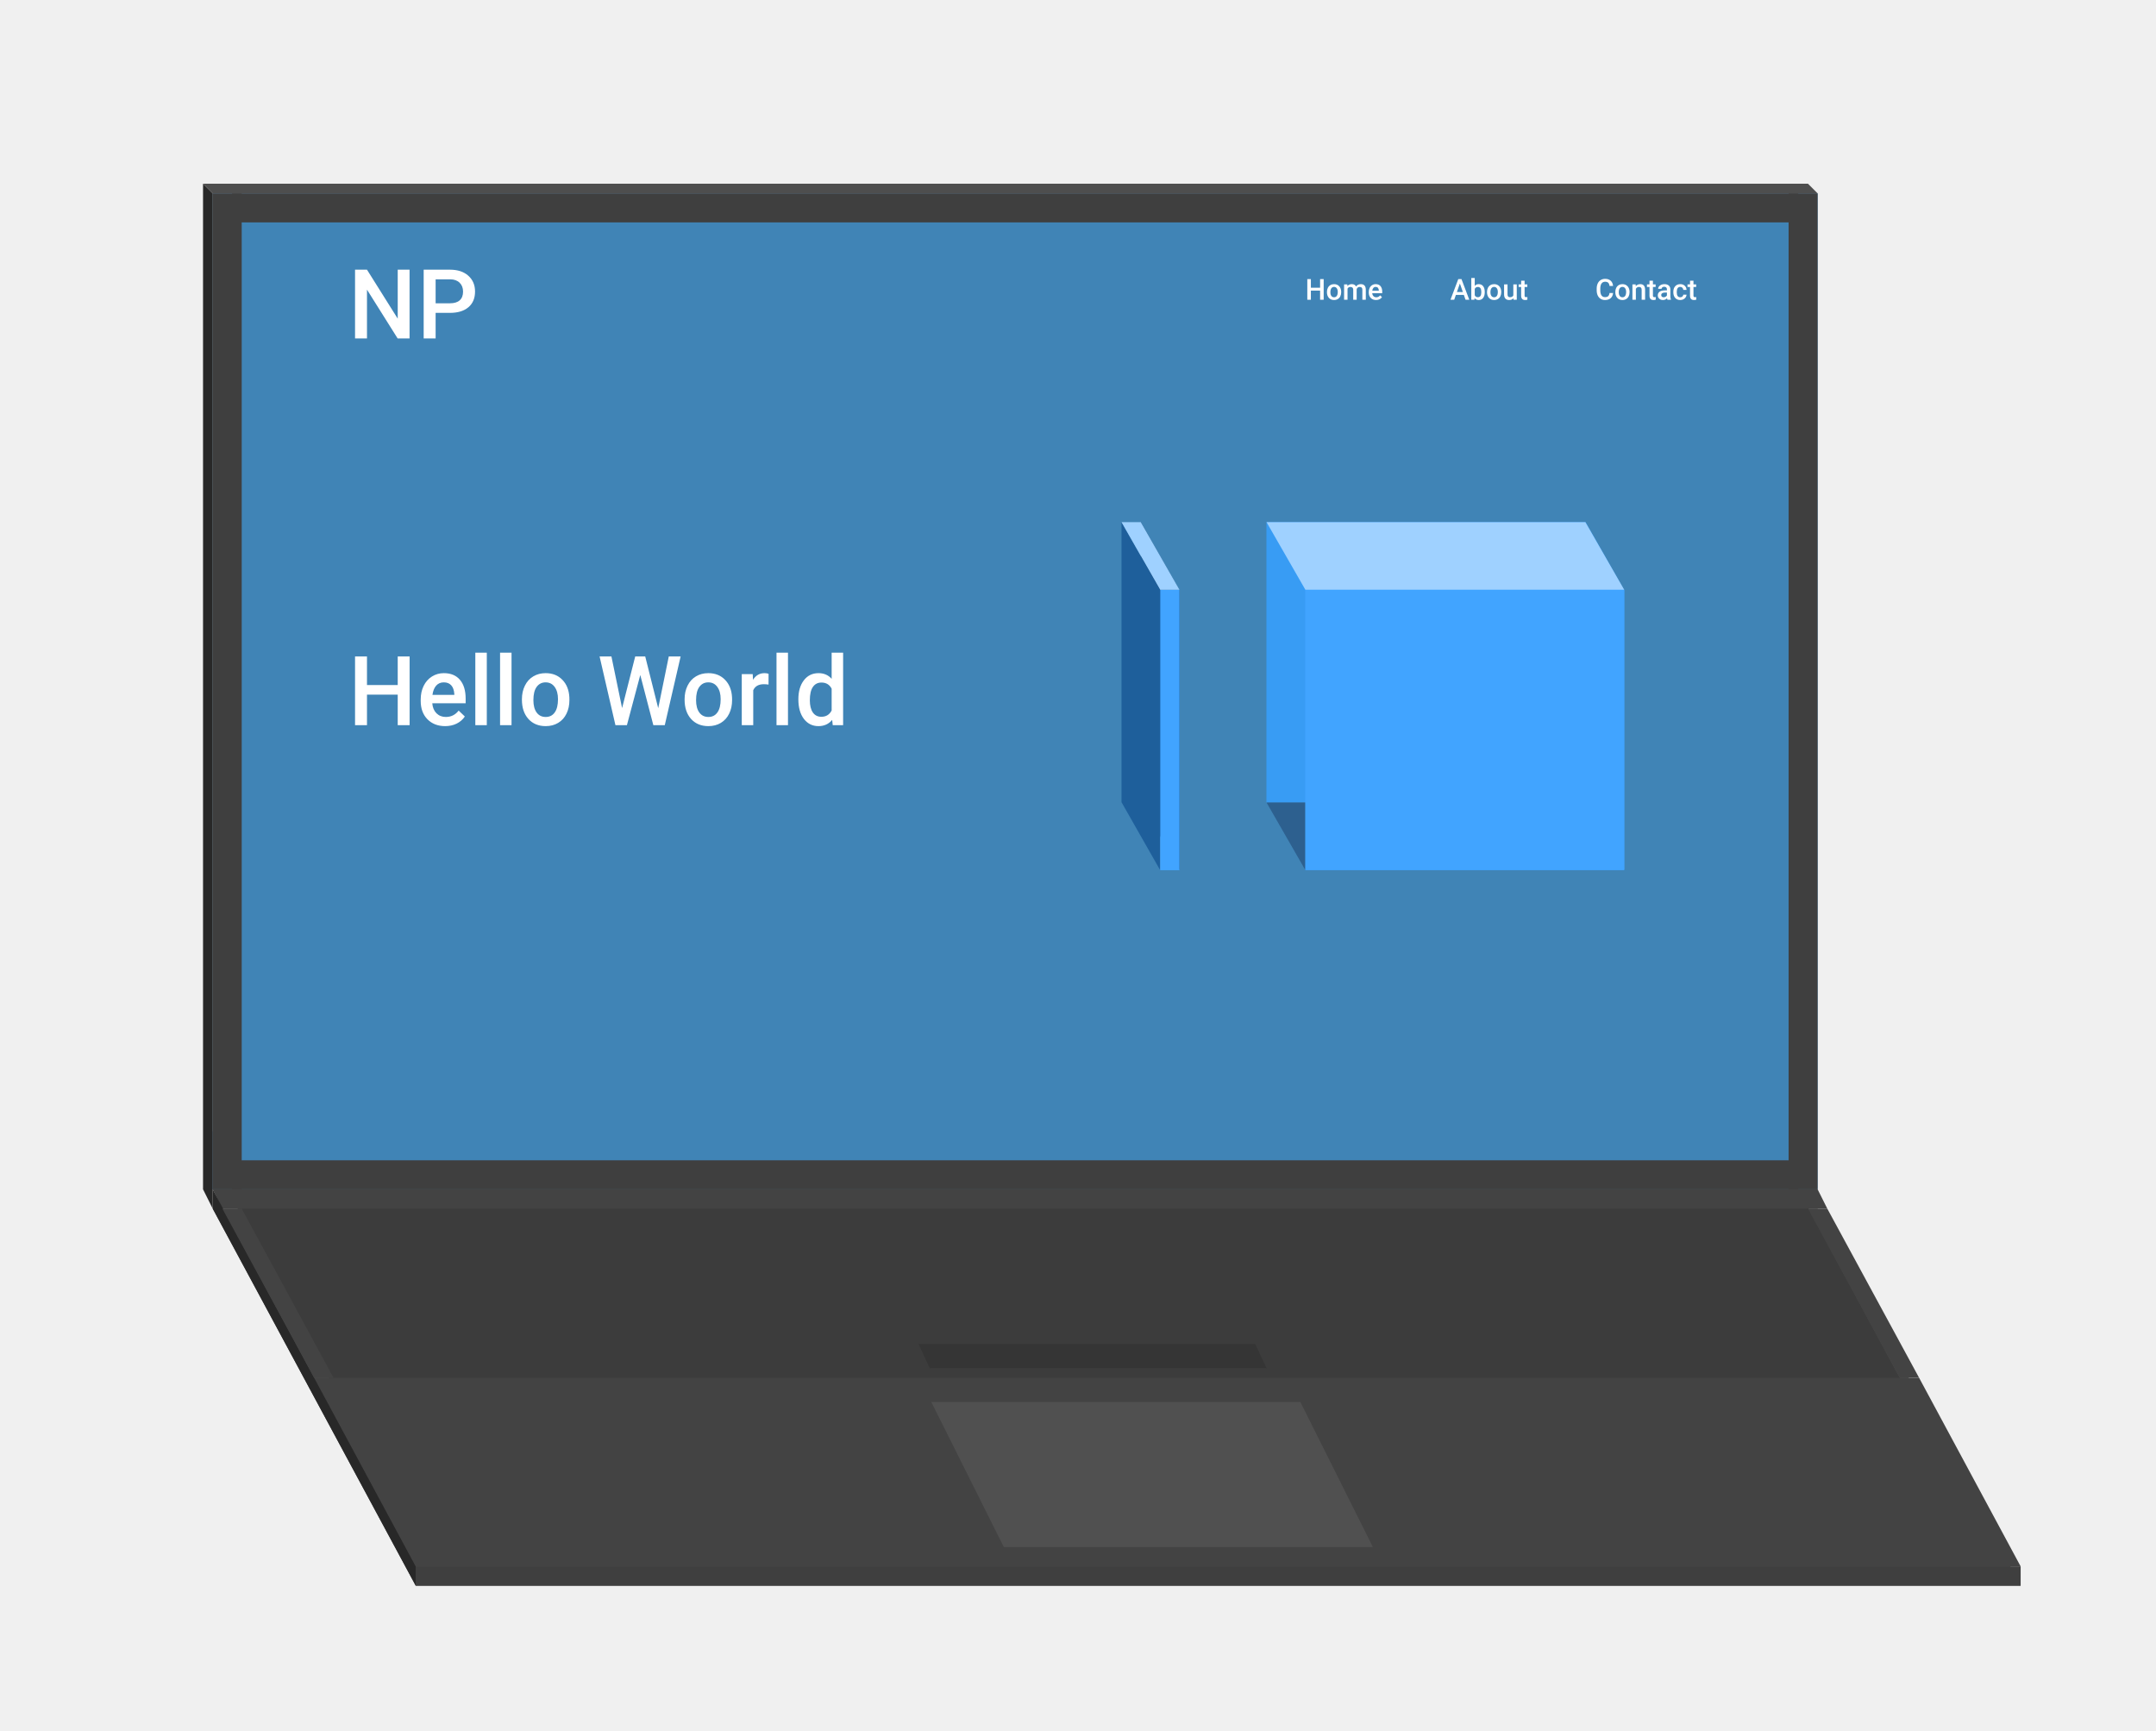
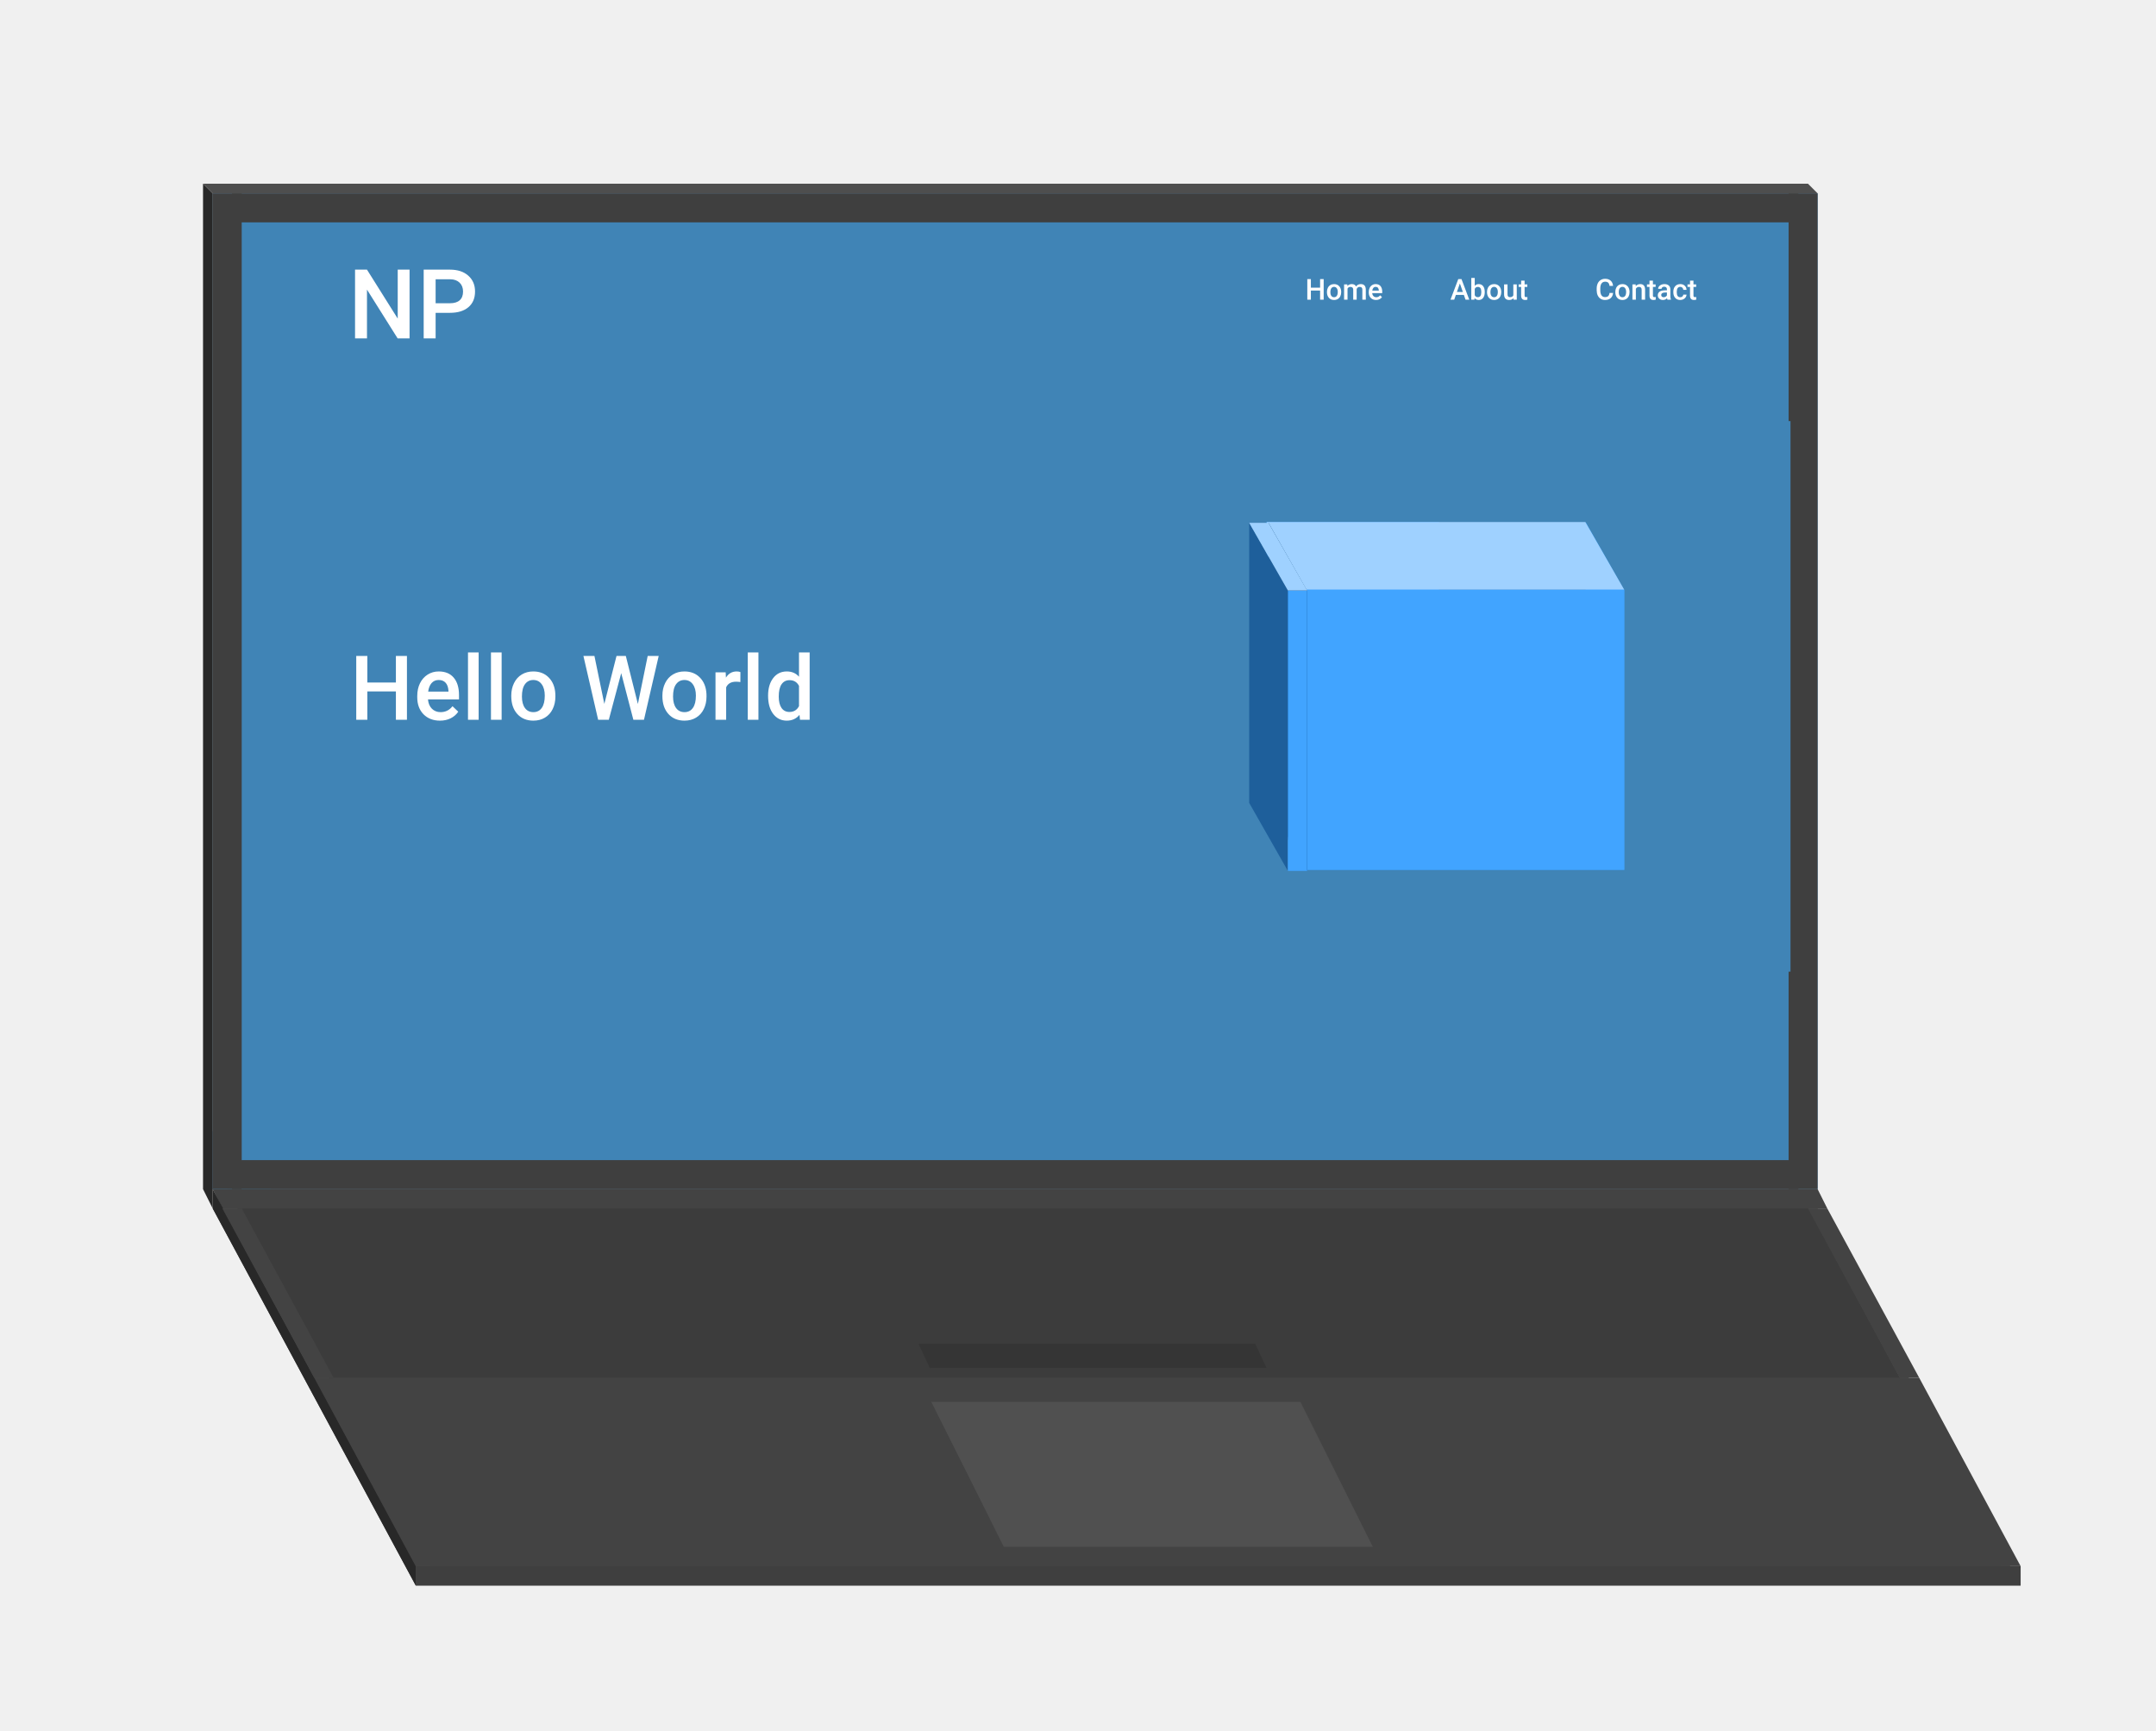
- <svg xmlns="http://www.w3.org/2000/svg" width="223" height="179" viewBox="0 0 223 179" fill="none">
-   <path d="M22 123V20H188V123H22Z" fill="#4084B6" />
-   <path d="M43 164L22 125H188L209 164H43Z" fill="#4E4E4E" />
-   <path d="M44.5 162L23.5 123H186L207 162H44.5Z" fill="#3C3C3C" />
-   <path d="M209 162H43L32.5 142.5H198.5L209 162Z" fill="#434343" />
-   <path d="M23 125L22 123H188L189 125H23Z" fill="#434343" />
-   <rect width="6" height="6" transform="translate(22 117)" fill="#4084B6" />
-   <path d="M22 123V20H25V123H22Z" fill="#3F3F3F" />
-   <path d="M185 123V20H188V123H185Z" fill="#3F3F3F" />
-   <path d="M24 123V120H186V123H24Z" fill="#3F3F3F" />
-   <path d="M24 23V20H186V23H24Z" fill="#3F3F3F" />
-   <path d="M43 162V164L22 125V123L43 162Z" fill="#282828" />
-   <path d="M43 164V162H209V164H43Z" fill="#3F3F3F" />
-   <path d="M21 123L22 125V20L21 19V123Z" fill="#282828" />
-   <path d="M22 20L21 19H187L188 20H22Z" fill="#4E4E4E" />
-   <path d="M103.829 160L96.329 145H134.5L142 160H103.829Z" fill="#505050" />
-   <path d="M96.171 141.5L95 139H129.829L131 141.5H96.171Z" fill="#353535" />
-   <path d="M42.362 35H41.127L37.958 29.956V35H36.723V27.891H37.958L41.137 32.954V27.891H42.362V35ZM45.058 32.358V35H43.822V27.891H46.542C47.336 27.891 47.966 28.097 48.432 28.511C48.9 28.924 49.135 29.471 49.135 30.151C49.135 30.848 48.905 31.39 48.446 31.777C47.991 32.165 47.351 32.358 46.527 32.358H45.058ZM45.058 31.367H46.542C46.981 31.367 47.317 31.265 47.548 31.06C47.779 30.851 47.895 30.552 47.895 30.161C47.895 29.777 47.777 29.471 47.543 29.243C47.309 29.012 46.986 28.893 46.576 28.887H45.058V31.367Z" fill="white" />
-   <path d="M42.367 75H41.137V71.841H37.958V75H36.723V67.891H37.958V70.85H41.137V67.891H42.367V75ZM46.044 75.098C45.292 75.098 44.682 74.862 44.213 74.39C43.747 73.914 43.515 73.283 43.515 72.495V72.349C43.515 71.821 43.616 71.351 43.817 70.938C44.023 70.521 44.309 70.197 44.677 69.966C45.045 69.735 45.455 69.619 45.907 69.619C46.627 69.619 47.182 69.849 47.572 70.308C47.966 70.767 48.163 71.416 48.163 72.256V72.734H44.711C44.747 73.171 44.892 73.516 45.145 73.769C45.403 74.023 45.725 74.15 46.112 74.15C46.656 74.15 47.099 73.931 47.44 73.491L48.08 74.102C47.868 74.417 47.585 74.663 47.23 74.839C46.879 75.011 46.483 75.098 46.044 75.098ZM45.902 70.571C45.577 70.571 45.313 70.685 45.111 70.913C44.913 71.141 44.786 71.458 44.73 71.865H46.991V71.777C46.965 71.38 46.859 71.081 46.674 70.879C46.488 70.674 46.231 70.571 45.902 70.571ZM50.351 75H49.164V67.5H50.351V75ZM52.909 75H51.723V67.5H52.909V75ZM53.983 72.31C53.983 71.792 54.086 71.326 54.291 70.913C54.496 70.496 54.784 70.177 55.155 69.956C55.526 69.731 55.953 69.619 56.435 69.619C57.148 69.619 57.725 69.849 58.168 70.308C58.614 70.767 58.855 71.375 58.891 72.134L58.895 72.412C58.895 72.933 58.795 73.398 58.593 73.809C58.394 74.219 58.108 74.536 57.733 74.761C57.362 74.985 56.933 75.098 56.444 75.098C55.699 75.098 55.102 74.85 54.652 74.356C54.206 73.857 53.983 73.195 53.983 72.368V72.31ZM55.17 72.412C55.17 72.956 55.282 73.382 55.507 73.691C55.731 73.997 56.044 74.15 56.444 74.15C56.845 74.15 57.156 73.994 57.377 73.682C57.602 73.369 57.714 72.912 57.714 72.31C57.714 71.776 57.598 71.353 57.367 71.04C57.139 70.728 56.828 70.571 56.435 70.571C56.047 70.571 55.74 70.726 55.512 71.035C55.284 71.341 55.17 71.8 55.17 72.412ZM68.08 73.242L69.174 67.891H70.399L68.759 75H67.577L66.225 69.81L64.843 75H63.656L62.016 67.891H63.241L64.345 73.232L65.702 67.891H66.737L68.08 73.242ZM70.81 72.31C70.81 71.792 70.912 71.326 71.117 70.913C71.322 70.496 71.61 70.177 71.981 69.956C72.353 69.731 72.779 69.619 73.261 69.619C73.974 69.619 74.551 69.849 74.994 70.308C75.44 70.767 75.681 71.375 75.717 72.134L75.722 72.412C75.722 72.933 75.621 73.398 75.419 73.809C75.22 74.219 74.934 74.536 74.56 74.761C74.189 74.985 73.759 75.098 73.27 75.098C72.525 75.098 71.928 74.85 71.478 74.356C71.033 73.857 70.81 73.195 70.81 72.368V72.31ZM71.996 72.412C71.996 72.956 72.108 73.382 72.333 73.691C72.558 73.997 72.87 74.15 73.27 74.15C73.671 74.15 73.982 73.994 74.203 73.682C74.428 73.369 74.54 72.912 74.54 72.31C74.54 71.776 74.424 71.353 74.193 71.04C73.966 70.728 73.655 70.571 73.261 70.571C72.873 70.571 72.566 70.726 72.338 71.035C72.11 71.341 71.996 71.8 71.996 72.412ZM79.491 70.801C79.335 70.775 79.174 70.762 79.008 70.762C78.464 70.762 78.098 70.97 77.909 71.387V75H76.723V69.717H77.856L77.885 70.308C78.171 69.849 78.568 69.619 79.076 69.619C79.245 69.619 79.385 69.642 79.496 69.688L79.491 70.801ZM81.503 75H80.316V67.5H81.503V75ZM82.577 72.319C82.577 71.505 82.766 70.853 83.144 70.361C83.521 69.867 84.027 69.619 84.662 69.619C85.222 69.619 85.674 69.814 86.019 70.205V67.5H87.206V75H86.132L86.073 74.453C85.718 74.883 85.245 75.098 84.652 75.098C84.034 75.098 83.533 74.849 83.148 74.351C82.768 73.853 82.577 73.175 82.577 72.319ZM83.764 72.422C83.764 72.959 83.866 73.379 84.071 73.682C84.28 73.981 84.574 74.131 84.955 74.131C85.44 74.131 85.795 73.914 86.019 73.481V71.226C85.801 70.802 85.45 70.591 84.965 70.591C84.581 70.591 84.284 70.744 84.076 71.05C83.868 71.353 83.764 71.81 83.764 72.422Z" fill="white" />
-   <path d="M136.91 31H136.541V30.052H135.587V31H135.217V28.867H135.587V29.755H136.541V28.867H136.91V31ZM137.249 30.193C137.249 30.038 137.279 29.898 137.341 29.774C137.402 29.649 137.489 29.553 137.6 29.487C137.711 29.419 137.839 29.386 137.984 29.386C138.198 29.386 138.371 29.455 138.504 29.592C138.638 29.73 138.71 29.913 138.721 30.14L138.722 30.224C138.722 30.38 138.692 30.52 138.631 30.643C138.572 30.766 138.486 30.861 138.374 30.928C138.262 30.996 138.133 31.029 137.987 31.029C137.763 31.029 137.584 30.955 137.449 30.807C137.315 30.657 137.249 30.459 137.249 30.21V30.193ZM137.604 30.224C137.604 30.387 137.638 30.515 137.706 30.607C137.773 30.699 137.867 30.745 137.987 30.745C138.107 30.745 138.2 30.698 138.267 30.605C138.334 30.511 138.368 30.373 138.368 30.193C138.368 30.033 138.333 29.906 138.264 29.812C138.195 29.718 138.102 29.671 137.984 29.671C137.868 29.671 137.775 29.718 137.707 29.811C137.639 29.902 137.604 30.04 137.604 30.224ZM139.358 29.415L139.368 29.581C139.479 29.451 139.632 29.386 139.825 29.386C140.037 29.386 140.182 29.467 140.26 29.629C140.375 29.467 140.538 29.386 140.747 29.386C140.921 29.386 141.051 29.434 141.136 29.531C141.222 29.627 141.266 29.77 141.268 29.959V31H140.912V29.969C140.912 29.868 140.89 29.794 140.846 29.748C140.802 29.701 140.729 29.677 140.628 29.677C140.547 29.677 140.48 29.699 140.429 29.743C140.378 29.786 140.342 29.843 140.322 29.913L140.323 31H139.967V29.957C139.962 29.77 139.867 29.677 139.682 29.677C139.539 29.677 139.438 29.735 139.378 29.852V31H139.022V29.415H139.358ZM142.332 31.029C142.106 31.029 141.923 30.959 141.782 30.817C141.643 30.674 141.573 30.485 141.573 30.248V30.205C141.573 30.046 141.603 29.905 141.664 29.781C141.725 29.656 141.811 29.559 141.921 29.49C142.032 29.42 142.155 29.386 142.291 29.386C142.506 29.386 142.673 29.455 142.79 29.592C142.908 29.73 142.967 29.925 142.967 30.177V30.32H141.932C141.942 30.451 141.986 30.555 142.062 30.631C142.139 30.707 142.236 30.745 142.352 30.745C142.515 30.745 142.648 30.679 142.75 30.547L142.942 30.73C142.879 30.825 142.794 30.899 142.688 30.952C142.582 31.003 142.463 31.029 142.332 31.029ZM142.289 29.671C142.191 29.671 142.112 29.706 142.052 29.774C141.992 29.842 141.954 29.938 141.938 30.06H142.616V30.033C142.608 29.914 142.576 29.824 142.521 29.764C142.465 29.702 142.388 29.671 142.289 29.671Z" fill="white" />
-   <path d="M151.411 30.503H150.584L150.412 31H150.026L150.832 28.867H151.165L151.972 31H151.585L151.411 30.503ZM150.688 30.205H151.307L150.998 29.32L150.688 30.205ZM153.571 30.224C153.571 30.47 153.516 30.666 153.406 30.811C153.296 30.956 153.146 31.029 152.953 31.029C152.768 31.029 152.623 30.962 152.52 30.829L152.502 31H152.18V28.75H152.536V29.567C152.638 29.446 152.776 29.386 152.95 29.386C153.144 29.386 153.295 29.457 153.406 29.601C153.516 29.745 153.571 29.945 153.571 30.203V30.224ZM153.215 30.193C153.215 30.021 153.185 29.892 153.125 29.806C153.064 29.72 152.976 29.677 152.861 29.677C152.707 29.677 152.598 29.745 152.536 29.879V30.533C152.599 30.67 152.708 30.739 152.864 30.739C152.975 30.739 153.061 30.698 153.122 30.615C153.182 30.532 153.213 30.406 153.215 30.238V30.193ZM153.804 30.193C153.804 30.038 153.835 29.898 153.896 29.774C153.958 29.649 154.044 29.553 154.156 29.487C154.267 29.419 154.395 29.386 154.54 29.386C154.753 29.386 154.927 29.455 155.06 29.592C155.193 29.73 155.266 29.913 155.276 30.14L155.278 30.224C155.278 30.38 155.248 30.52 155.187 30.643C155.127 30.766 155.042 30.861 154.929 30.928C154.818 30.996 154.689 31.029 154.542 31.029C154.319 31.029 154.14 30.955 154.005 30.807C153.871 30.657 153.804 30.459 153.804 30.21V30.193ZM154.16 30.224C154.16 30.387 154.194 30.515 154.261 30.607C154.329 30.699 154.422 30.745 154.542 30.745C154.663 30.745 154.756 30.698 154.822 30.605C154.89 30.511 154.923 30.373 154.923 30.193C154.923 30.033 154.889 29.906 154.819 29.812C154.751 29.718 154.658 29.671 154.54 29.671C154.423 29.671 154.331 29.718 154.263 29.811C154.194 29.902 154.16 30.04 154.16 30.224ZM156.539 30.845C156.435 30.968 156.286 31.029 156.094 31.029C155.922 31.029 155.792 30.979 155.703 30.878C155.615 30.778 155.571 30.632 155.571 30.442V29.415H155.927V30.438C155.927 30.639 156.01 30.739 156.177 30.739C156.35 30.739 156.467 30.677 156.527 30.553V29.415H156.883V31H156.548L156.539 30.845ZM157.692 29.03V29.415H157.972V29.679H157.692V30.564C157.692 30.624 157.704 30.668 157.727 30.695C157.751 30.722 157.794 30.735 157.856 30.735C157.897 30.735 157.938 30.73 157.98 30.72V30.996C157.899 31.018 157.821 31.029 157.746 31.029C157.473 31.029 157.336 30.878 157.336 30.577V29.679H157.075V29.415H157.336V29.03H157.692Z" fill="white" />
-   <path d="M166.844 30.306C166.823 30.533 166.739 30.711 166.592 30.839C166.446 30.966 166.251 31.029 166.008 31.029C165.838 31.029 165.688 30.989 165.558 30.909C165.429 30.828 165.33 30.713 165.259 30.565C165.189 30.416 165.152 30.244 165.149 30.048V29.849C165.149 29.648 165.185 29.47 165.256 29.317C165.328 29.164 165.43 29.045 165.562 28.962C165.696 28.879 165.851 28.838 166.025 28.838C166.261 28.838 166.45 28.902 166.594 29.03C166.737 29.158 166.821 29.338 166.844 29.572H166.475C166.458 29.419 166.413 29.308 166.34 29.241C166.269 29.172 166.164 29.138 166.025 29.138C165.864 29.138 165.74 29.197 165.653 29.315C165.567 29.433 165.523 29.605 165.521 29.832V30.021C165.521 30.252 165.562 30.428 165.645 30.549C165.728 30.67 165.849 30.73 166.008 30.73C166.153 30.73 166.263 30.698 166.336 30.632C166.409 30.567 166.456 30.458 166.475 30.306H166.844ZM167.076 30.193C167.076 30.038 167.106 29.898 167.168 29.774C167.229 29.649 167.316 29.553 167.427 29.487C167.539 29.419 167.667 29.386 167.811 29.386C168.025 29.386 168.198 29.455 168.331 29.592C168.465 29.73 168.537 29.913 168.548 30.14L168.549 30.224C168.549 30.38 168.519 30.52 168.458 30.643C168.399 30.766 168.313 30.861 168.201 30.928C168.089 30.996 167.96 31.029 167.814 31.029C167.59 31.029 167.411 30.955 167.276 30.807C167.143 30.657 167.076 30.459 167.076 30.21V30.193ZM167.432 30.224C167.432 30.387 167.465 30.515 167.533 30.607C167.6 30.699 167.694 30.745 167.814 30.745C167.934 30.745 168.027 30.698 168.094 30.605C168.161 30.511 168.195 30.373 168.195 30.193C168.195 30.033 168.16 29.906 168.091 29.812C168.022 29.718 167.929 29.671 167.811 29.671C167.695 29.671 167.603 29.718 167.534 29.811C167.466 29.902 167.432 30.04 167.432 30.224ZM169.181 29.415L169.191 29.598C169.308 29.456 169.462 29.386 169.652 29.386C169.982 29.386 170.15 29.575 170.156 29.953V31H169.8V29.973C169.8 29.873 169.778 29.798 169.734 29.75C169.691 29.702 169.621 29.677 169.522 29.677C169.378 29.677 169.271 29.742 169.201 29.872V31H168.845V29.415H169.181ZM170.966 29.03V29.415H171.246V29.679H170.966V30.564C170.966 30.624 170.978 30.668 171.001 30.695C171.026 30.722 171.069 30.735 171.13 30.735C171.171 30.735 171.213 30.73 171.255 30.72V30.996C171.174 31.018 171.096 31.029 171.021 31.029C170.747 31.029 170.61 30.878 170.61 30.577V29.679H170.35V29.415H170.61V29.03H170.966ZM172.466 31C172.451 30.97 172.437 30.92 172.425 30.852C172.312 30.97 172.173 31.029 172.009 31.029C171.85 31.029 171.72 30.984 171.62 30.893C171.519 30.802 171.469 30.69 171.469 30.556C171.469 30.387 171.531 30.258 171.656 30.168C171.782 30.077 171.962 30.032 172.195 30.032H172.414V29.928C172.414 29.846 172.391 29.78 172.345 29.731C172.299 29.682 172.229 29.657 172.135 29.657C172.054 29.657 171.988 29.677 171.936 29.718C171.884 29.758 171.858 29.81 171.858 29.872H171.502C171.502 29.785 171.531 29.704 171.589 29.629C171.646 29.553 171.725 29.493 171.823 29.45C171.923 29.407 172.034 29.386 172.156 29.386C172.341 29.386 172.489 29.433 172.6 29.526C172.71 29.619 172.767 29.75 172.77 29.919V30.634C172.77 30.776 172.79 30.89 172.83 30.975V31H172.466ZM172.075 30.744C172.146 30.744 172.211 30.727 172.273 30.692C172.335 30.658 172.382 30.612 172.414 30.555V30.256H172.222C172.09 30.256 171.991 30.279 171.924 30.325C171.858 30.371 171.825 30.436 171.825 30.52C171.825 30.588 171.847 30.643 171.892 30.684C171.938 30.724 171.999 30.744 172.075 30.744ZM173.793 30.745C173.882 30.745 173.956 30.719 174.015 30.668C174.073 30.616 174.104 30.552 174.108 30.476H174.444C174.44 30.574 174.409 30.666 174.352 30.752C174.294 30.837 174.216 30.905 174.117 30.955C174.019 31.004 173.912 31.029 173.798 31.029C173.576 31.029 173.4 30.957 173.271 30.814C173.141 30.67 173.076 30.472 173.076 30.219V30.183C173.076 29.941 173.14 29.748 173.269 29.604C173.398 29.459 173.574 29.386 173.796 29.386C173.985 29.386 174.138 29.441 174.256 29.551C174.375 29.661 174.438 29.805 174.444 29.983H174.108C174.104 29.893 174.073 29.818 174.015 29.759C173.957 29.701 173.883 29.671 173.793 29.671C173.678 29.671 173.589 29.713 173.527 29.797C173.464 29.88 173.433 30.007 173.432 30.177V30.234C173.432 30.406 173.462 30.534 173.524 30.619C173.586 30.703 173.676 30.745 173.793 30.745ZM175.159 29.03V29.415H175.438V29.679H175.159V30.564C175.159 30.624 175.17 30.668 175.194 30.695C175.218 30.722 175.261 30.735 175.323 30.735C175.364 30.735 175.405 30.73 175.447 30.72V30.996C175.366 31.018 175.288 31.029 175.213 31.029C174.939 31.029 174.803 30.878 174.803 30.577V29.679H174.542V29.415H174.803V29.03H175.159Z" fill="white" />
-   <path d="M118 82.966V54L122 61.035V90L118 82.966Z" fill="#00396F" />
-   <path d="M131 83V54H164V83H131Z" fill="#38A0FF" fill-opacity="0.62" />
-   <path d="M131 83V54H164V83H131Z" fill="#38A0FF" fill-opacity="0.62" />
-   <path d="M164 82.966V54L168 61.035V90L164 82.966Z" fill="#38A0FF" />
-   <path d="M135.022 61L131 54H163.978L168 61H135.022Z" fill="#9FD1FF" />
-   <path d="M135.022 90L131 83H163.978L168 90H135.022Z" fill="#2D608F" />
-   <path d="M116 82.966V54L120 61.035V90L116 82.966Z" fill="#1E5F9B" />
-   <path d="M135 90V61H168V90H135Z" fill="#41A4FF" />
-   <path d="M120 90H122V61H120V90Z" fill="#41A4FF" />
-   <path d="M118 54L122 61H120L116 54H118Z" fill="#9FD1FF" />
-   <path d="M198.5 142.5L189 125H187L196.5 142.5H198.5Z" fill="#434343" />
-   <path d="M34.5 142.5L25 125H23L32.5 142.5H34.5Z" fill="#434343" />
+ <svg xmlns="http://www.w3.org/2000/svg" width="466" height="374" viewBox="0 0 466 374" fill="none">
+   <g id="laptop 1">
+     <path id="Vector" d="M45.973 256.994V41.788H392.861V256.994H45.973Z" fill="#4084B6" />
+     <path id="Vector_2" d="M89.856 342.659L45.973 261.173H392.861L436.744 342.659H89.856Z" fill="#4E4E4E" />
+     <path id="Vector_3" d="M92.991 338.48L49.108 256.994H388.682L432.565 338.48H92.991Z" fill="#3C3C3C" />
+     <path id="Vector_4" d="M436.744 338.48H89.856L67.915 297.737H414.803L436.744 338.48Z" fill="#434343" />
+     <path id="Vector_5" d="M48.063 261.173L45.973 256.994H392.861L394.951 261.173H48.063Z" fill="#434343" />
+     <path id="Vector_6" d="M58.511 244.458H45.973V256.994H58.511V244.458Z" fill="#4084B6" />
+     <path id="Vector_7" d="M45.973 256.994V41.788H52.242V256.994H45.973Z" fill="#3F3F3F" />
+     <path id="Vector_8" d="M386.592 256.994V41.788H392.861V256.994H386.592Z" fill="#3F3F3F" />
+     <path id="Vector_9" d="M50.153 256.994V250.726H388.682V256.994H50.153Z" fill="#3F3F3F" />
+     <path id="Vector_10" d="M50.153 48.056V41.788H388.682V48.056H50.153Z" fill="#3F3F3F" />
+     <path id="Vector_11" d="M89.856 338.48V342.659L45.973 261.173V256.994L89.856 338.48Z" fill="#282828" />
+     <path id="Vector_12" d="M89.856 342.659V338.48H436.744V342.659H89.856Z" fill="#3F3F3F" />
+     <path id="Vector_13" d="M43.883 256.994L45.973 261.173V41.788L43.883 39.698V256.994Z" fill="#282828" />
+     <path id="Vector_14" d="M45.973 41.788L43.883 39.698H390.771L392.861 41.788H45.973Z" fill="#4E4E4E" />
+     <path id="Vector_15" d="M216.97 334.302L201.297 302.961H281.063L296.735 334.302H216.97Z" fill="#505050" />
+     <path id="Vector_16" d="M200.968 295.648L198.52 290.425H271.302L273.749 295.648H200.968Z" fill="#353535" />
+     <path id="Vector_17" d="M88.524 73.129H85.942L79.32 62.59V73.129H76.739V58.274H79.32L85.963 68.854V58.274H88.524V73.129ZM94.156 67.609V73.129H91.575V58.274H97.258C98.918 58.274 100.234 58.706 101.207 59.57C102.186 60.434 102.676 61.576 102.676 62.998C102.676 64.453 102.197 65.586 101.238 66.395C100.285 67.204 98.948 67.609 97.227 67.609H94.156ZM94.156 65.538H97.258C98.176 65.538 98.877 65.324 99.36 64.895C99.843 64.46 100.084 63.834 100.084 63.018C100.084 62.216 99.84 61.576 99.35 61.1C98.86 60.617 98.187 60.369 97.33 60.355H94.156V65.538Z" fill="white" />
+     <path id="Vector_18" d="M286.099 64.771H285.328V62.791H283.334V64.771H282.561V60.315H283.334V62.169H285.328V60.315H286.099V64.771ZM286.807 63.085C286.807 62.76 286.87 62.468 287 62.209C287.127 61.948 287.309 61.748 287.541 61.609C287.773 61.468 288.04 61.398 288.343 61.398C288.79 61.398 289.152 61.542 289.43 61.83C289.71 62.117 289.86 62.499 289.883 62.974L289.885 63.149C289.885 63.475 289.823 63.767 289.695 64.024C289.572 64.281 289.392 64.48 289.158 64.621C288.924 64.762 288.655 64.832 288.349 64.832C287.881 64.832 287.507 64.677 287.225 64.367C286.945 64.055 286.807 63.639 286.807 63.121V63.085ZM287.549 63.149C287.549 63.489 287.62 63.757 287.762 63.951C287.902 64.142 288.099 64.238 288.349 64.238C288.6 64.238 288.795 64.14 288.935 63.945C289.075 63.749 289.146 63.462 289.146 63.085C289.146 62.75 289.073 62.485 288.928 62.289C288.784 62.093 288.59 61.995 288.343 61.995C288.101 61.995 287.906 62.092 287.764 62.286C287.622 62.477 287.549 62.765 287.549 63.149ZM291.214 61.459L291.235 61.805C291.467 61.534 291.787 61.398 292.19 61.398C292.633 61.398 292.936 61.568 293.099 61.906C293.34 61.568 293.68 61.398 294.117 61.398C294.481 61.398 294.752 61.499 294.93 61.701C295.11 61.903 295.202 62.201 295.206 62.595V64.771H294.462V62.616C294.462 62.406 294.416 62.252 294.324 62.154C294.232 62.056 294.079 62.007 293.868 62.007C293.699 62.007 293.559 62.053 293.453 62.145C293.346 62.235 293.271 62.353 293.229 62.5L293.231 64.771H292.487V62.592C292.477 62.202 292.278 62.007 291.892 62.007C291.593 62.007 291.382 62.129 291.256 62.371V64.771H290.512V61.459H291.214ZM297.429 64.832C296.957 64.832 296.575 64.684 296.28 64.388C295.989 64.09 295.843 63.695 295.843 63.201V63.109C295.843 62.779 295.906 62.484 296.033 62.224C296.161 61.963 296.34 61.76 296.57 61.615C296.802 61.471 297.059 61.398 297.344 61.398C297.793 61.398 298.142 61.542 298.386 61.83C298.633 62.117 298.756 62.524 298.756 63.051V63.351H296.593C296.614 63.624 296.706 63.84 296.865 64C297.026 64.159 297.229 64.238 297.471 64.238C297.812 64.238 298.09 64.101 298.303 63.825L298.704 64.208C298.572 64.406 298.395 64.56 298.173 64.67C297.952 64.778 297.703 64.832 297.429 64.832ZM297.339 61.995C297.135 61.995 296.969 62.066 296.844 62.209C296.719 62.352 296.639 62.551 296.606 62.806H298.023V62.751C298.006 62.502 297.939 62.314 297.824 62.188C297.707 62.059 297.546 61.995 297.339 61.995Z" fill="white" />
+     <path id="Vector_19" d="M316.401 63.733H314.673L314.314 64.771H313.507L315.192 60.315H315.887L317.574 64.771H316.765L316.401 63.733ZM314.891 63.109H316.184L315.538 61.26L314.891 63.109ZM320.915 63.149C320.915 63.663 320.8 64.072 320.57 64.376C320.341 64.68 320.027 64.832 319.624 64.832C319.237 64.832 318.934 64.692 318.719 64.413L318.681 64.771H318.008V60.07H318.752V61.778C318.965 61.525 319.254 61.398 319.617 61.398C320.023 61.398 320.338 61.548 320.57 61.848C320.8 62.148 320.915 62.567 320.915 63.106V63.149ZM320.171 63.085C320.171 62.725 320.109 62.456 319.983 62.277C319.856 62.097 319.672 62.007 319.431 62.007C319.11 62.007 318.882 62.148 318.752 62.43V63.795C318.884 64.082 319.112 64.226 319.438 64.226C319.67 64.226 319.849 64.139 319.977 63.966C320.102 63.792 320.167 63.53 320.171 63.179V63.085ZM321.402 63.085C321.402 62.76 321.467 62.468 321.594 62.209C321.724 61.948 321.904 61.748 322.138 61.609C322.37 61.468 322.637 61.398 322.94 61.398C323.385 61.398 323.749 61.542 324.027 61.83C324.305 62.117 324.457 62.499 324.478 62.974L324.482 63.149C324.482 63.475 324.42 63.767 324.292 64.024C324.167 64.281 323.989 64.48 323.753 64.621C323.521 64.762 323.251 64.832 322.944 64.832C322.478 64.832 322.104 64.677 321.822 64.367C321.542 64.055 321.402 63.639 321.402 63.121V63.085ZM322.146 63.149C322.146 63.489 322.217 63.757 322.357 63.951C322.499 64.142 322.694 64.238 322.944 64.238C323.197 64.238 323.391 64.14 323.529 63.945C323.671 63.749 323.74 63.462 323.74 63.085C323.74 62.75 323.669 62.485 323.523 62.289C323.381 62.093 323.187 61.995 322.94 61.995C322.696 61.995 322.503 62.092 322.361 62.286C322.217 62.477 322.146 62.765 322.146 63.149ZM327.117 64.447C326.9 64.704 326.589 64.832 326.187 64.832C325.828 64.832 325.556 64.727 325.37 64.517C325.187 64.307 325.095 64.003 325.095 63.605V61.459H325.838V63.596C325.838 64.016 326.012 64.226 326.361 64.226C326.722 64.226 326.967 64.097 327.092 63.837V61.459H327.836V64.771H327.136L327.117 64.447ZM329.527 60.654V61.459H330.112V62.01H329.527V63.859C329.527 63.985 329.552 64.077 329.6 64.134C329.65 64.189 329.74 64.217 329.869 64.217C329.955 64.217 330.041 64.207 330.129 64.186V64.762C329.959 64.809 329.796 64.832 329.64 64.832C329.069 64.832 328.783 64.517 328.783 63.886V62.01H328.237V61.459H328.783V60.654H329.527Z" fill="white" />
+     <path id="Vector_20" d="M348.652 63.32C348.608 63.796 348.432 64.167 348.125 64.434C347.82 64.7 347.412 64.832 346.905 64.832C346.549 64.832 346.236 64.749 345.964 64.581C345.695 64.412 345.488 64.172 345.339 63.862C345.193 63.552 345.116 63.192 345.109 62.782V62.365C345.109 61.945 345.185 61.575 345.333 61.254C345.484 60.934 345.697 60.687 345.973 60.514C346.253 60.34 346.576 60.254 346.94 60.254C347.433 60.254 347.828 60.387 348.129 60.654C348.428 60.922 348.603 61.299 348.652 61.787H347.88C347.845 61.467 347.751 61.236 347.598 61.095C347.45 60.952 347.231 60.881 346.94 60.881C346.604 60.881 346.345 61.004 346.163 61.251C345.983 61.496 345.891 61.856 345.887 62.332V62.727C345.887 63.208 345.973 63.575 346.146 63.828C346.319 64.081 346.572 64.208 346.905 64.208C347.208 64.208 347.437 64.139 347.59 64.003C347.743 63.866 347.841 63.639 347.88 63.32H348.652ZM349.136 63.085C349.136 62.76 349.199 62.468 349.329 62.209C349.456 61.948 349.638 61.748 349.87 61.609C350.104 61.468 350.371 61.398 350.672 61.398C351.119 61.398 351.481 61.542 351.759 61.83C352.039 62.117 352.189 62.499 352.212 62.974L352.214 63.149C352.214 63.475 352.152 63.767 352.024 64.024C351.901 64.281 351.721 64.48 351.487 64.621C351.253 64.762 350.984 64.832 350.679 64.832C350.21 64.832 349.836 64.677 349.554 64.367C349.276 64.055 349.136 63.639 349.136 63.121V63.085ZM349.88 63.149C349.88 63.489 349.949 63.757 350.091 63.951C350.231 64.142 350.428 64.238 350.679 64.238C350.929 64.238 351.124 64.14 351.264 63.945C351.404 63.749 351.475 63.462 351.475 63.085C351.475 62.75 351.402 62.485 351.257 62.289C351.113 62.093 350.919 61.995 350.672 61.995C350.43 61.995 350.238 62.092 350.093 62.286C349.951 62.477 349.88 62.765 349.88 63.149ZM353.535 61.459L353.556 61.842C353.801 61.546 354.122 61.398 354.519 61.398C355.209 61.398 355.56 61.793 355.573 62.583V64.771H354.829V62.625C354.829 62.415 354.783 62.26 354.691 62.16C354.601 62.058 354.455 62.007 354.248 62.007C353.947 62.007 353.723 62.143 353.577 62.414V64.771H352.833V61.459H353.535ZM357.265 60.654V61.459H357.85V62.01H357.265V63.859C357.265 63.985 357.29 64.077 357.338 64.134C357.391 64.189 357.48 64.217 357.608 64.217C357.694 64.217 357.781 64.207 357.869 64.186V64.762C357.7 64.809 357.537 64.832 357.38 64.832C356.808 64.832 356.521 64.517 356.521 63.886V62.01H355.978V61.459H356.521V60.654H357.265ZM360.4 64.771C360.368 64.708 360.339 64.605 360.314 64.462C360.078 64.709 359.787 64.832 359.445 64.832C359.113 64.832 358.841 64.737 358.632 64.548C358.421 64.358 358.316 64.123 358.316 63.844C358.316 63.491 358.446 63.22 358.707 63.033C358.97 62.843 359.347 62.748 359.833 62.748H360.291V62.531C360.291 62.359 360.243 62.222 360.147 62.12C360.051 62.016 359.904 61.964 359.708 61.964C359.539 61.964 359.401 62.007 359.292 62.093C359.184 62.177 359.129 62.284 359.129 62.414H358.385C358.385 62.233 358.446 62.063 358.567 61.906C358.686 61.747 358.851 61.623 359.056 61.533C359.265 61.443 359.497 61.398 359.752 61.398C360.139 61.398 360.448 61.496 360.68 61.692C360.91 61.886 361.029 62.159 361.035 62.512V64.006C361.035 64.304 361.077 64.541 361.16 64.719V64.771H360.4ZM359.583 64.235C359.731 64.235 359.867 64.2 359.996 64.128C360.126 64.057 360.224 63.961 360.291 63.84V63.216H359.89C359.614 63.216 359.407 63.264 359.267 63.36C359.129 63.456 359.06 63.592 359.06 63.767C359.06 63.91 359.106 64.024 359.2 64.11C359.296 64.193 359.424 64.235 359.583 64.235ZM363.173 64.238C363.359 64.238 363.513 64.184 363.637 64.076C363.758 63.968 363.823 63.834 363.831 63.675H364.533C364.525 63.881 364.46 64.074 364.341 64.254C364.22 64.431 364.057 64.572 363.85 64.676C363.645 64.78 363.421 64.832 363.183 64.832C362.719 64.832 362.352 64.682 362.082 64.382C361.81 64.082 361.674 63.668 361.674 63.14V63.063C361.674 62.559 361.808 62.156 362.078 61.854C362.347 61.55 362.715 61.398 363.179 61.398C363.574 61.398 363.894 61.513 364.14 61.744C364.389 61.972 364.521 62.273 364.533 62.647H363.831C363.823 62.457 363.758 62.301 363.637 62.179C363.515 62.056 363.361 61.995 363.173 61.995C362.932 61.995 362.746 62.083 362.617 62.258C362.485 62.432 362.421 62.696 362.418 63.051V63.17C362.418 63.529 362.481 63.798 362.611 63.975C362.74 64.151 362.928 64.238 363.173 64.238ZM366.027 60.654V61.459H366.61V62.01H366.027V63.859C366.027 63.985 366.05 64.077 366.1 64.134C366.151 64.189 366.24 64.217 366.37 64.217C366.456 64.217 366.541 64.207 366.629 64.186V64.762C366.46 64.809 366.297 64.832 366.14 64.832C365.568 64.832 365.283 64.517 365.283 63.886V62.01H364.738V61.459H365.283V60.654H366.027Z" fill="white" />
+     <g id="big-box">
+       <path id="Vector_21" d="M273.749 173.419V112.827H342.709V173.419H273.749Z" fill="#38A0FF" />
+       <path id="text" d="M87.957 155.557H85.569V149.425H79.398V155.557H77V141.758H79.398V147.501H85.569V141.758H87.957V155.557ZM95.095 155.747C93.635 155.747 92.45 155.289 91.54 154.372C90.637 153.45 90.185 152.224 90.185 150.695V150.411C90.185 149.387 90.381 148.474 90.772 147.672C91.171 146.863 91.727 146.235 92.441 145.786C93.155 145.337 93.951 145.113 94.829 145.113C96.226 145.113 97.303 145.559 98.062 146.449C98.826 147.34 99.209 148.601 99.209 150.231V151.16H92.507C92.576 152.006 92.858 152.676 93.351 153.169C93.85 153.662 94.475 153.908 95.227 153.908C96.283 153.908 97.142 153.482 97.805 152.629L99.047 153.813C98.637 154.426 98.087 154.903 97.398 155.244C96.716 155.579 95.948 155.747 95.095 155.747ZM94.82 146.961C94.188 146.961 93.676 147.182 93.284 147.625C92.899 148.067 92.652 148.683 92.545 149.473H96.933V149.302C96.883 148.531 96.678 147.95 96.317 147.558C95.957 147.16 95.458 146.961 94.82 146.961ZM103.455 155.557H101.152V141H103.455V155.557ZM108.422 155.557H106.118V141H108.422V155.557ZM110.507 150.335C110.507 149.331 110.706 148.427 111.104 147.625C111.502 146.816 112.062 146.197 112.782 145.767C113.502 145.331 114.33 145.113 115.265 145.113C116.649 145.113 117.771 145.559 118.63 146.449C119.496 147.34 119.964 148.522 120.033 149.994L120.043 150.534C120.043 151.545 119.847 152.449 119.455 153.245C119.069 154.041 118.513 154.657 117.787 155.093C117.066 155.529 116.232 155.747 115.284 155.747C113.837 155.747 112.678 155.267 111.806 154.306C110.94 153.339 110.507 152.054 110.507 150.449V150.335ZM112.81 150.534C112.81 151.589 113.028 152.417 113.464 153.017C113.9 153.611 114.507 153.908 115.284 153.908C116.061 153.908 116.665 153.605 117.095 152.998C117.531 152.392 117.749 151.504 117.749 150.335C117.749 149.299 117.524 148.478 117.076 147.871C116.633 147.264 116.03 146.961 115.265 146.961C114.513 146.961 113.916 147.261 113.474 147.862C113.032 148.455 112.81 149.346 112.81 150.534ZM137.872 152.145L139.995 141.758H142.374L139.189 155.557H136.896L134.27 145.483L131.588 155.557H129.284L126.099 141.758H128.479L130.621 152.126L133.256 141.758H135.265L137.872 152.145ZM143.171 150.335C143.171 149.331 143.37 148.427 143.768 147.625C144.166 146.816 144.725 146.197 145.445 145.767C146.166 145.331 146.994 145.113 147.929 145.113C149.313 145.113 150.434 145.559 151.294 146.449C152.159 147.34 152.627 148.522 152.697 149.994L152.706 150.534C152.706 151.545 152.51 152.449 152.118 153.245C151.733 154.041 151.177 154.657 150.45 155.093C149.73 155.529 148.896 155.747 147.948 155.747C146.501 155.747 145.341 155.267 144.469 154.306C143.603 153.339 143.171 152.054 143.171 150.449V150.335ZM145.474 150.534C145.474 151.589 145.692 152.417 146.128 153.017C146.564 153.611 147.17 153.908 147.948 153.908C148.725 153.908 149.329 153.605 149.758 152.998C150.194 152.392 150.412 151.504 150.412 150.335C150.412 149.299 150.188 148.478 149.739 147.871C149.297 147.264 148.693 146.961 147.929 146.961C147.177 146.961 146.58 147.261 146.137 147.862C145.695 148.455 145.474 149.346 145.474 150.534ZM160.024 147.407C159.72 147.356 159.407 147.331 159.085 147.331C158.03 147.331 157.319 147.735 156.953 148.544V155.557H154.649V145.303H156.848L156.905 146.449C157.461 145.559 158.232 145.113 159.218 145.113C159.546 145.113 159.818 145.157 160.033 145.246L160.024 147.407ZM163.929 155.557H161.625V141H163.929V155.557ZM166.014 150.354C166.014 148.774 166.381 147.508 167.114 146.554C167.847 145.593 168.829 145.113 170.062 145.113C171.148 145.113 172.027 145.492 172.697 146.25V141H175V155.557H172.915L172.801 154.496C172.112 155.33 171.193 155.747 170.042 155.747C168.842 155.747 167.869 155.263 167.123 154.297C166.384 153.33 166.014 152.016 166.014 150.354ZM168.318 150.553C168.318 151.596 168.516 152.411 168.915 152.998C169.319 153.58 169.891 153.87 170.63 153.87C171.572 153.87 172.261 153.45 172.697 152.61V148.231C172.273 147.41 171.591 146.999 170.649 146.999C169.903 146.999 169.329 147.296 168.924 147.89C168.52 148.478 168.318 149.365 168.318 150.553Z" fill="white" />
+       <path id="hide" d="M311 210V91H387V210H311Z" fill="#4084B6" />
+       <path id="Vector_22" d="M342.708 173.347V112.827L351.067 127.525V188.045L342.708 173.347Z" fill="#38A0FF" />
+       <path id="Vector_23" d="M282.154 127.453L273.749 112.827H342.663L351.067 127.453H282.154Z" fill="#9FD1FF" />
+       <path id="Vector_24" d="M282.154 188.045L273.749 173.419H342.663L351.067 188.045H282.154Z" fill="#2D608F" />
+       <path id="Vector_25" d="M282.108 188.045V127.453H351.067V188.045H282.108Z" fill="#41A4FF" />
+     </g>
+     <g id="box">
+       <path id="Vector_26" d="M274.179 173.52V113L282.538 127.698V188.218L274.179 173.52Z" fill="#00396F" />
+       <path id="Vector_27" d="M270 173.52V113L278.359 127.621V188.218L270 173.52Z" fill="#1E5F9B" />
+       <path id="Vector_28" d="M278.359 188.218H282.538V127.626H278.359V188.218Z" fill="#41A4FF" />
+       <path id="Vector_29" d="M274.179 113L282.538 127.626H278.359L270 113H274.179Z" fill="#9FD1FF" />
+     </g>
+     <path id="Vector_30" d="M414.803 297.737L394.951 261.173H390.771L410.623 297.737H414.803Z" fill="#434343" />
+     <path id="Vector_31" d="M72.094 297.737L52.242 261.173H48.063L67.915 297.737H72.094Z" fill="#434343" />
+   </g>
</svg>
